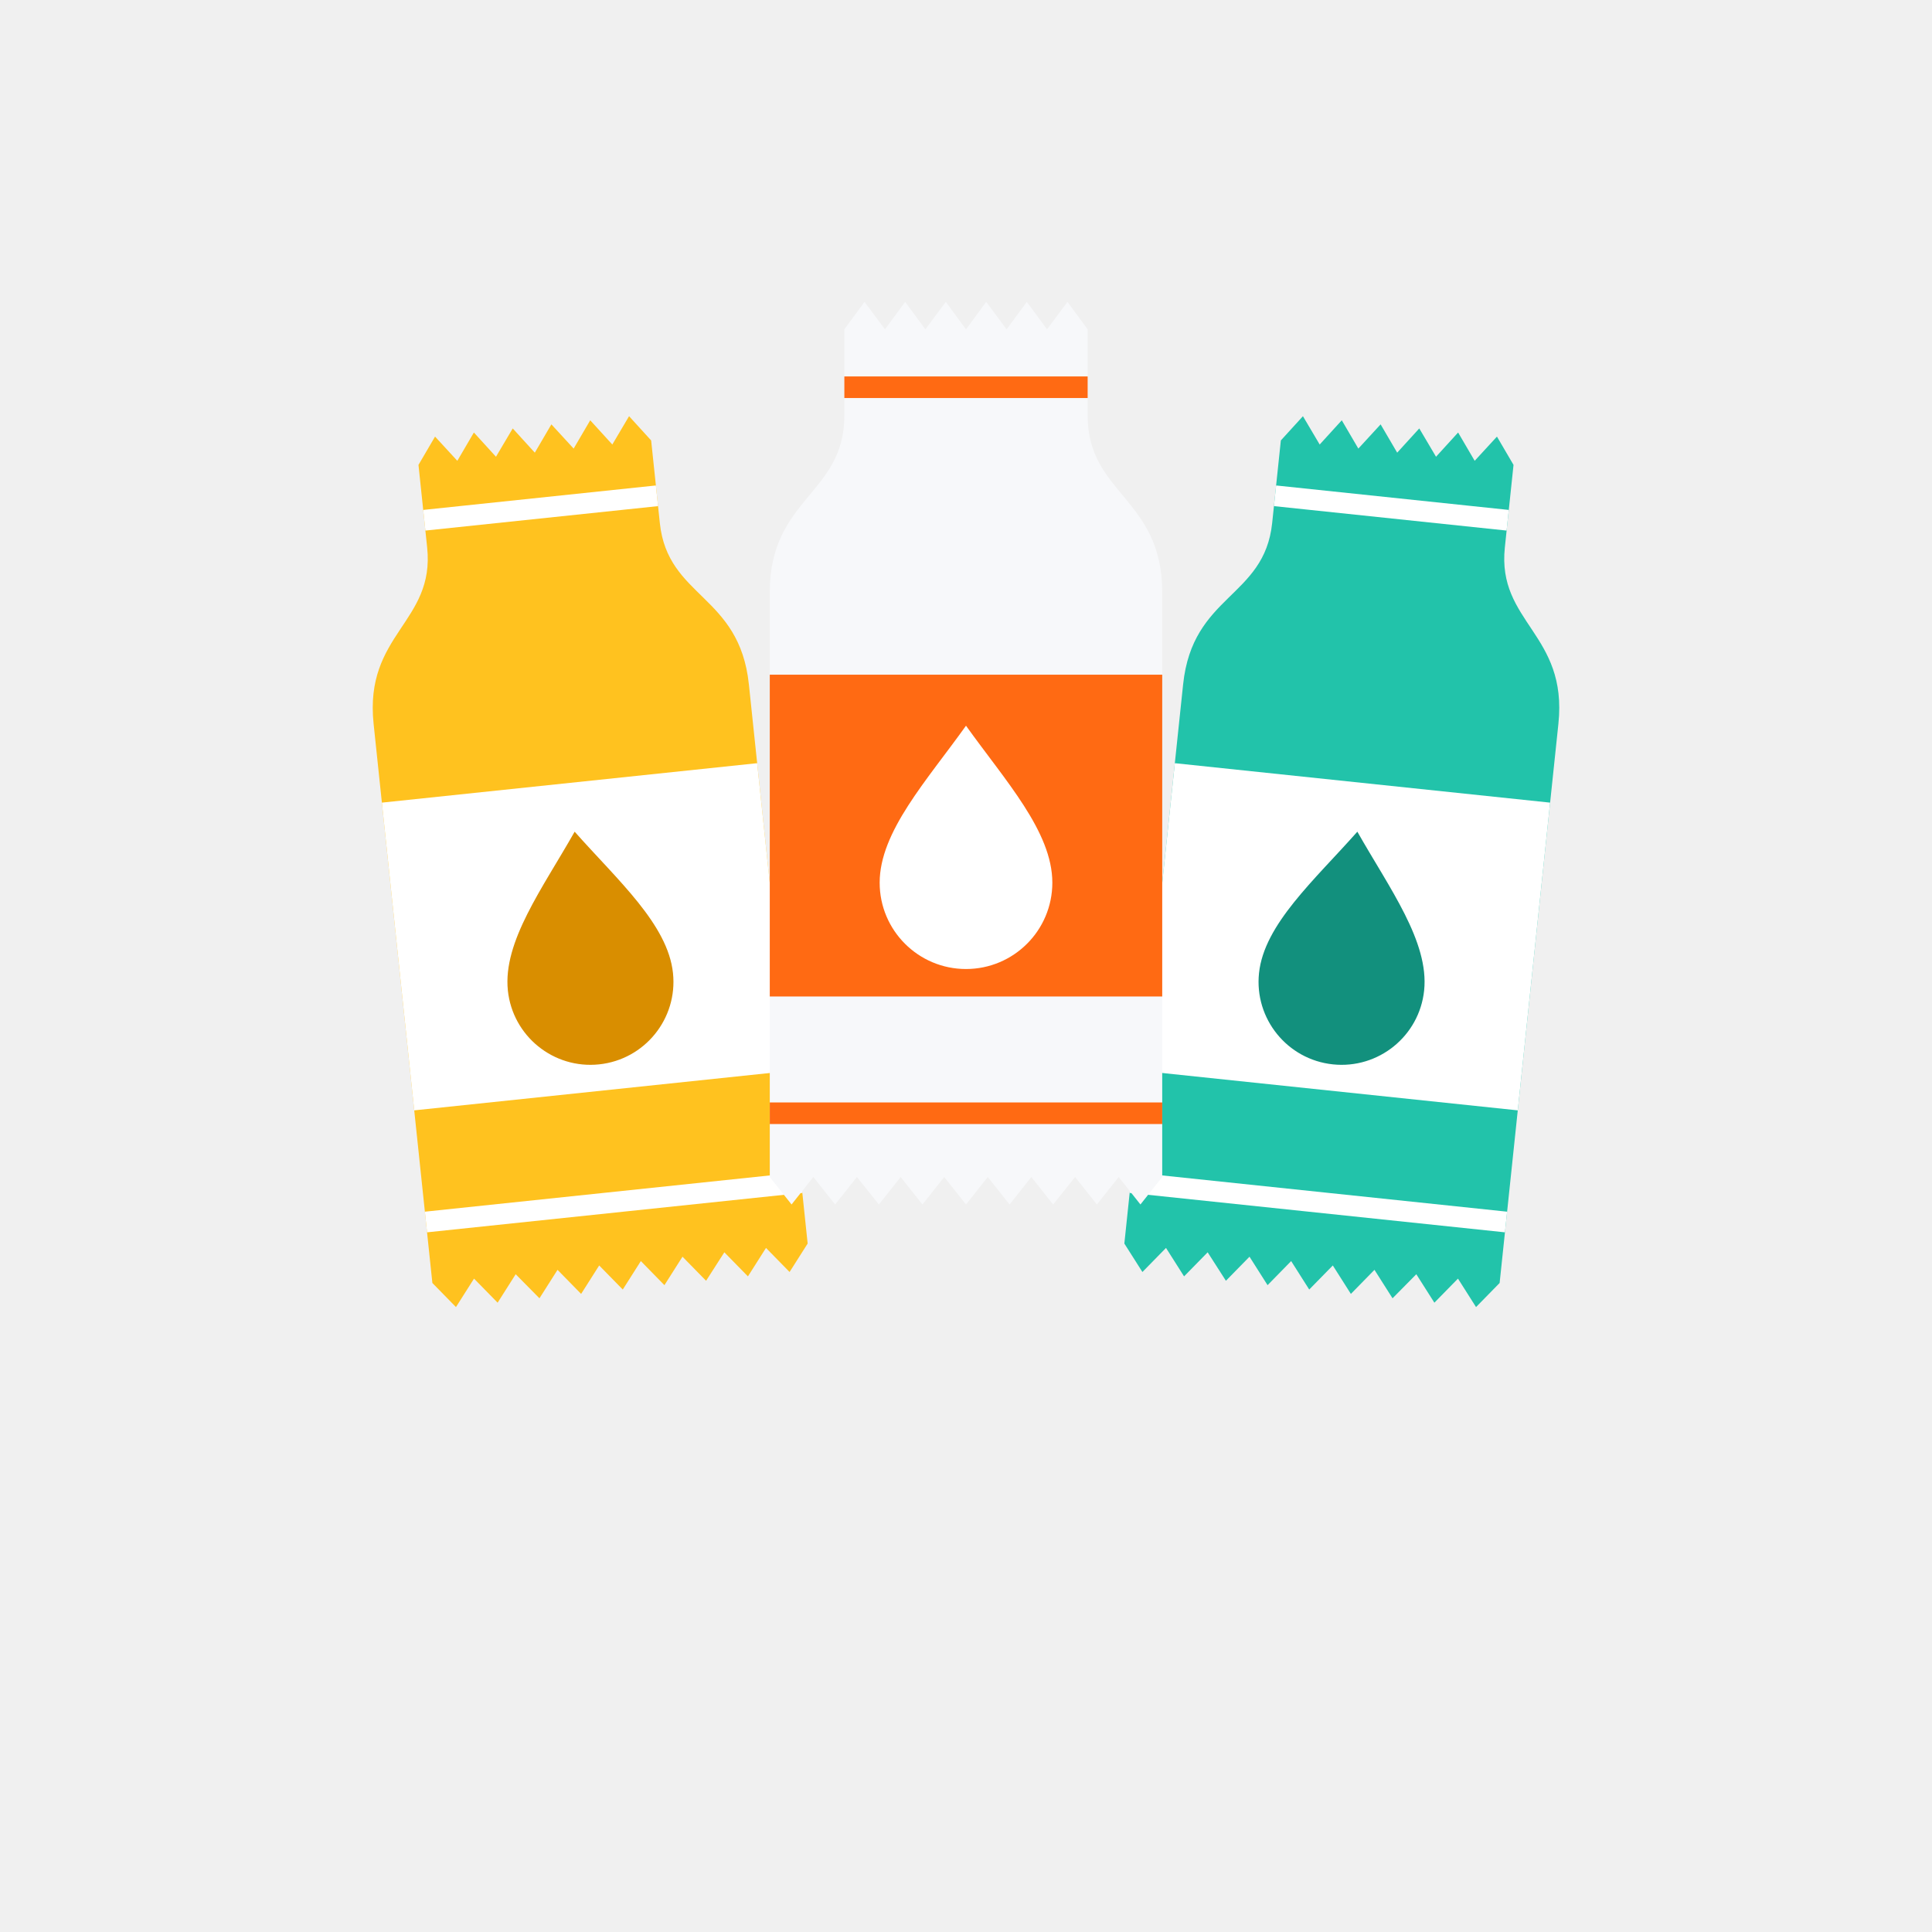
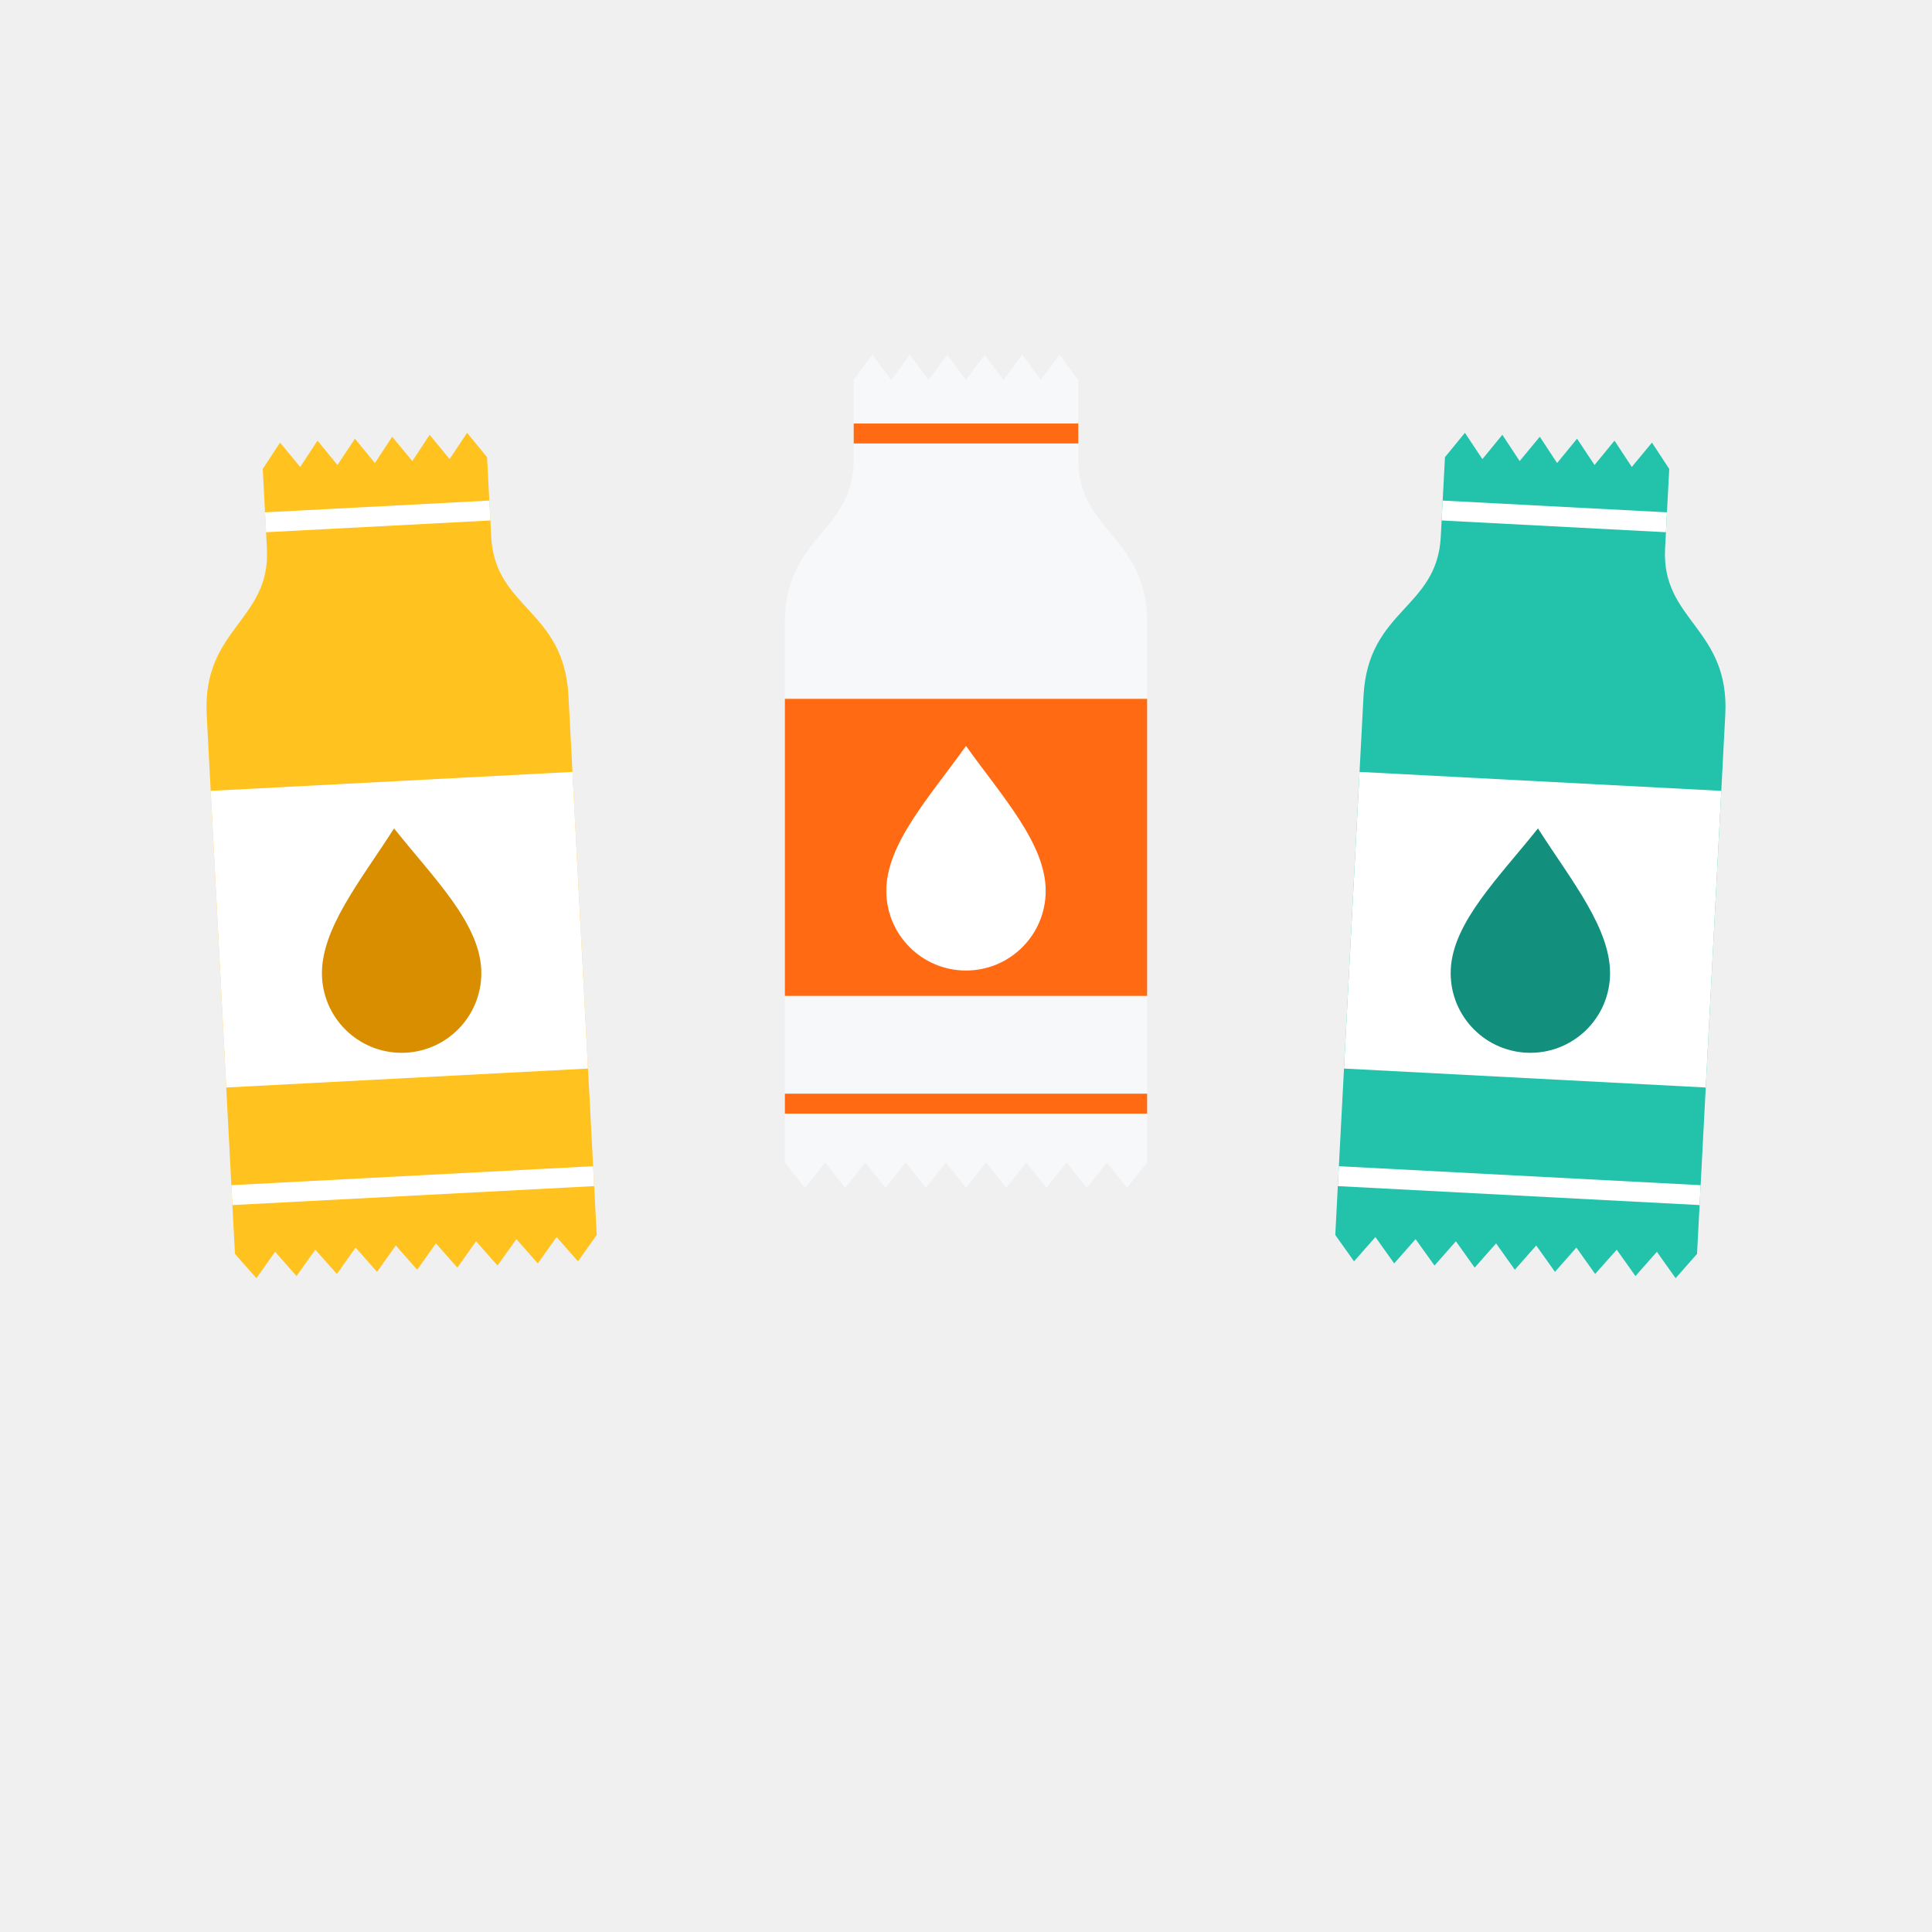
<svg xmlns="http://www.w3.org/2000/svg" width="1024" height="1024" viewBox="0 0 1024 1024">
-   <path d="M-62 14L-51.7 0L-41.3 14L-31.0 0L-20.7 14L-10.3 0L0.0 14L10.3 0L20.7 14L31.0 0L41.3 14L51.7 0L62.0 14V58C62 98 100 100 100 148V446L88.9 460L77.8 446L66.7 460L55.6 446L44.4 460L33.3 446L22.2 460L11.1 446L0.0 460L-11.1 446L-22.2 460L-33.3 446L-44.4 460L-55.6 446L-66.7 460L-77.8 446L-88.9 460L-100.0 446V148C-100 100-62 98-62 58Z" fill="#FFC21F" transform="translate(282 226) rotate(-6) scale(1.0)" />
-   <rect x="-62" y="38" width="124" height="11" rx="0" fill="#FFFFFF" transform="translate(282 226) rotate(-6) scale(1.0)" />
-   <rect x="-100" y="190" width="200" height="164" rx="0" fill="#FFFFFF" transform="translate(282 226) rotate(-6) scale(1.0)" />
-   <rect x="-100" y="408" width="200" height="11" rx="0" fill="#FFFFFF" transform="translate(282 226) rotate(-6) scale(1.0)" />
-   <path d="M0-62C20-34 44-8 44 18A44 44 0 1 1-44 18C-44-8-20-34 0-62Z" fill="#D98E00" transform="translate(282 226) rotate(-6) scale(1.0) translate(0 278)" />
-   <path d="M-62 14L-51.7 0L-41.3 14L-31.0 0L-20.7 14L-10.3 0L0.0 14L10.3 0L20.7 14L31.0 0L41.3 14L51.7 0L62.0 14V58C62 98 100 100 100 148V446L88.9 460L77.8 446L66.7 460L55.6 446L44.4 460L33.3 446L22.2 460L11.1 446L0.0 460L-11.1 446L-22.2 460L-33.3 446L-44.4 460L-55.6 446L-66.7 460L-77.8 446L-88.9 460L-100.0 446V148C-100 100-62 98-62 58Z" fill="#22C3AA" transform="translate(742 226) rotate(6) scale(1.0)" />
-   <rect x="-62" y="38" width="124" height="11" rx="0" fill="#FFFFFF" transform="translate(742 226) rotate(6) scale(1.0)" />
-   <rect x="-100" y="190" width="200" height="164" rx="0" fill="#FFFFFF" transform="translate(742 226) rotate(6) scale(1.0)" />
-   <rect x="-100" y="408" width="200" height="11" rx="0" fill="#FFFFFF" transform="translate(742 226) rotate(6) scale(1.0)" />
-   <path d="M0-62C20-34 44-8 44 18A44 44 0 1 1-44 18C-44-8-20-34 0-62Z" fill="#12907D" transform="translate(742 226) rotate(6) scale(1.0) translate(0 278)" />
-   <path d="M-62 14L-51.7 0L-41.3 14L-31.0 0L-20.7 14L-10.3 0L0.0 14L10.3 0L20.7 14L31.0 0L41.3 14L51.7 0L62.0 14V58C62 98 100 100 100 148V446L88.9 460L77.8 446L66.7 460L55.6 446L44.4 460L33.3 446L22.2 460L11.1 446L0.0 460L-11.1 446L-22.2 460L-33.3 446L-44.4 460L-55.6 446L-66.7 460L-77.8 446L-88.9 460L-100.0 446V148C-100 100-62 98-62 58Z" fill="#F7F8FA" transform="translate(512 160) rotate(0) scale(1.04)" />
-   <rect x="-62" y="38" width="124" height="11" rx="0" fill="#FF6A13" transform="translate(512 160) rotate(0) scale(1.04)" />
-   <rect x="-100" y="190" width="200" height="164" rx="0" fill="#FF6A13" transform="translate(512 160) rotate(0) scale(1.04)" />
-   <rect x="-100" y="408" width="200" height="11" rx="0" fill="#FF6A13" transform="translate(512 160) rotate(0) scale(1.04)" />
-   <path d="M0-62C20-34 44-8 44 18A44 44 0 1 1-44 18C-44-8-20-34 0-62Z" fill="#FFFFFF" transform="translate(512 160) rotate(0) scale(1.04) translate(0 278)" />
+   <path d="M-62 14L-51.7 0L-41.3 14L-31.0 0L-20.7 14L-10.3 0L0.0 14L10.3 0L20.7 14L31.0 0L41.3 14L51.7 0L62.0 14V58C62 98 100 100 100 148V446L88.9 460L77.8 446L66.7 460L55.6 446L44.4 460L33.3 446L22.2 460L11.1 446L0.0 460L-11.1 446L-22.2 460L-33.3 446L-44.4 460L-55.6 446L-66.7 460L-77.8 446L-88.9 460L-100.0 446V148C-100 100-62 98-62 58Z" fill="#FFC21F" transform="translate(198 232) rotate(-3) scale(0.96)" />
+   <rect x="-62" y="38" width="124" height="11" rx="0" fill="#FFFFFF" transform="translate(198 232) rotate(-3) scale(0.96)" />
+   <rect x="-100" y="190" width="200" height="164" rx="0" fill="#FFFFFF" transform="translate(198 232) rotate(-3) scale(0.96)" />
+   <rect x="-100" y="408" width="200" height="11" rx="0" fill="#FFFFFF" transform="translate(198 232) rotate(-3) scale(0.96)" />
+   <path d="M0-62C20-34 44-8 44 18A44 44 0 1 1-44 18C-44-8-20-34 0-62Z" fill="#D98E00" transform="translate(198 232) rotate(-3) scale(0.96) translate(0 278)" />
+   <path d="M-62 14L-51.7 0L-41.3 14L-31.0 0L-20.7 14L-10.3 0L0.0 14L10.3 0L20.7 14L31.0 0L41.3 14L51.7 0L62.0 14V58C62 98 100 100 100 148V446L88.9 460L77.8 446L66.7 460L55.6 446L44.4 460L33.3 446L22.2 460L11.1 446L0.0 460L-11.1 446L-22.2 460L-33.3 446L-44.4 460L-55.6 446L-66.7 460L-77.8 446L-88.9 460L-100.0 446V148C-100 100-62 98-62 58Z" fill="#F7F8FA" transform="translate(512 188) rotate(0) scale(0.96)" />
+   <rect x="-62" y="38" width="124" height="11" rx="0" fill="#FF6A13" transform="translate(512 188) rotate(0) scale(0.96)" />
+   <rect x="-100" y="190" width="200" height="164" rx="0" fill="#FF6A13" transform="translate(512 188) rotate(0) scale(0.96)" />
+   <rect x="-100" y="408" width="200" height="11" rx="0" fill="#FF6A13" transform="translate(512 188) rotate(0) scale(0.96)" />
+   <path d="M0-62C20-34 44-8 44 18A44 44 0 1 1-44 18C-44-8-20-34 0-62Z" fill="#FFFFFF" transform="translate(512 188) rotate(0) scale(0.96) translate(0 278)" />
+   <path d="M-62 14L-51.7 0L-41.3 14L-31.0 0L-20.7 14L-10.3 0L0.0 14L10.3 0L20.7 14L31.0 0L41.3 14L51.7 0L62.0 14V58C62 98 100 100 100 148V446L88.9 460L77.8 446L66.7 460L55.6 446L44.4 460L33.3 446L22.2 460L11.1 446L0.0 460L-11.1 446L-22.2 460L-33.3 446L-44.4 460L-55.6 446L-66.7 460L-77.8 446L-88.9 460L-100.0 446V148C-100 100-62 98-62 58Z" fill="#22C3AA" transform="translate(826 232) rotate(3) scale(0.96)" />
+   <rect x="-62" y="38" width="124" height="11" rx="0" fill="#FFFFFF" transform="translate(826 232) rotate(3) scale(0.96)" />
+   <rect x="-100" y="190" width="200" height="164" rx="0" fill="#FFFFFF" transform="translate(826 232) rotate(3) scale(0.96)" />
+   <rect x="-100" y="408" width="200" height="11" rx="0" fill="#FFFFFF" transform="translate(826 232) rotate(3) scale(0.96)" />
+   <path d="M0-62C20-34 44-8 44 18A44 44 0 1 1-44 18C-44-8-20-34 0-62Z" fill="#12907D" transform="translate(826 232) rotate(3) scale(0.96) translate(0 278)" />
</svg>
